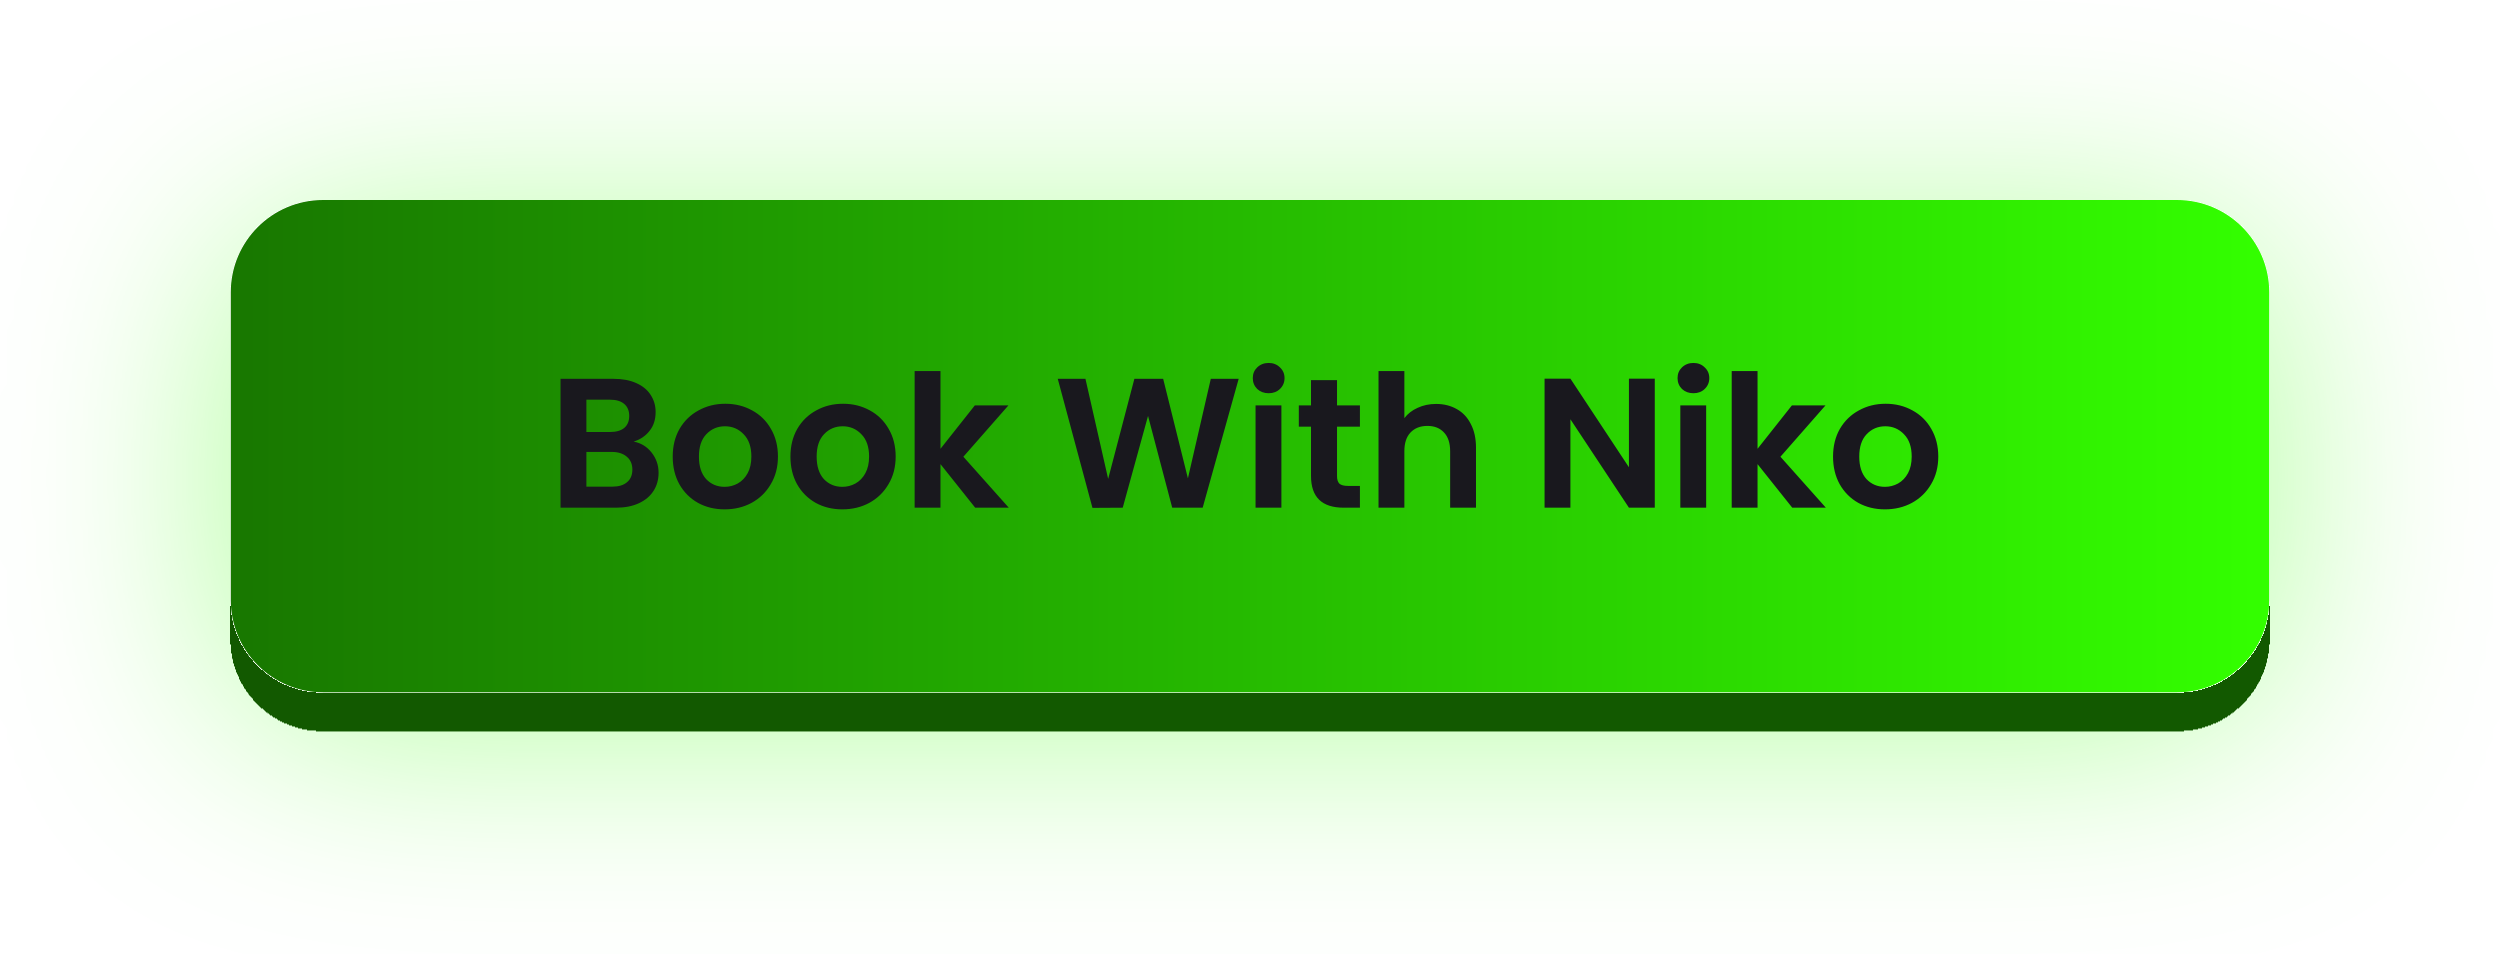
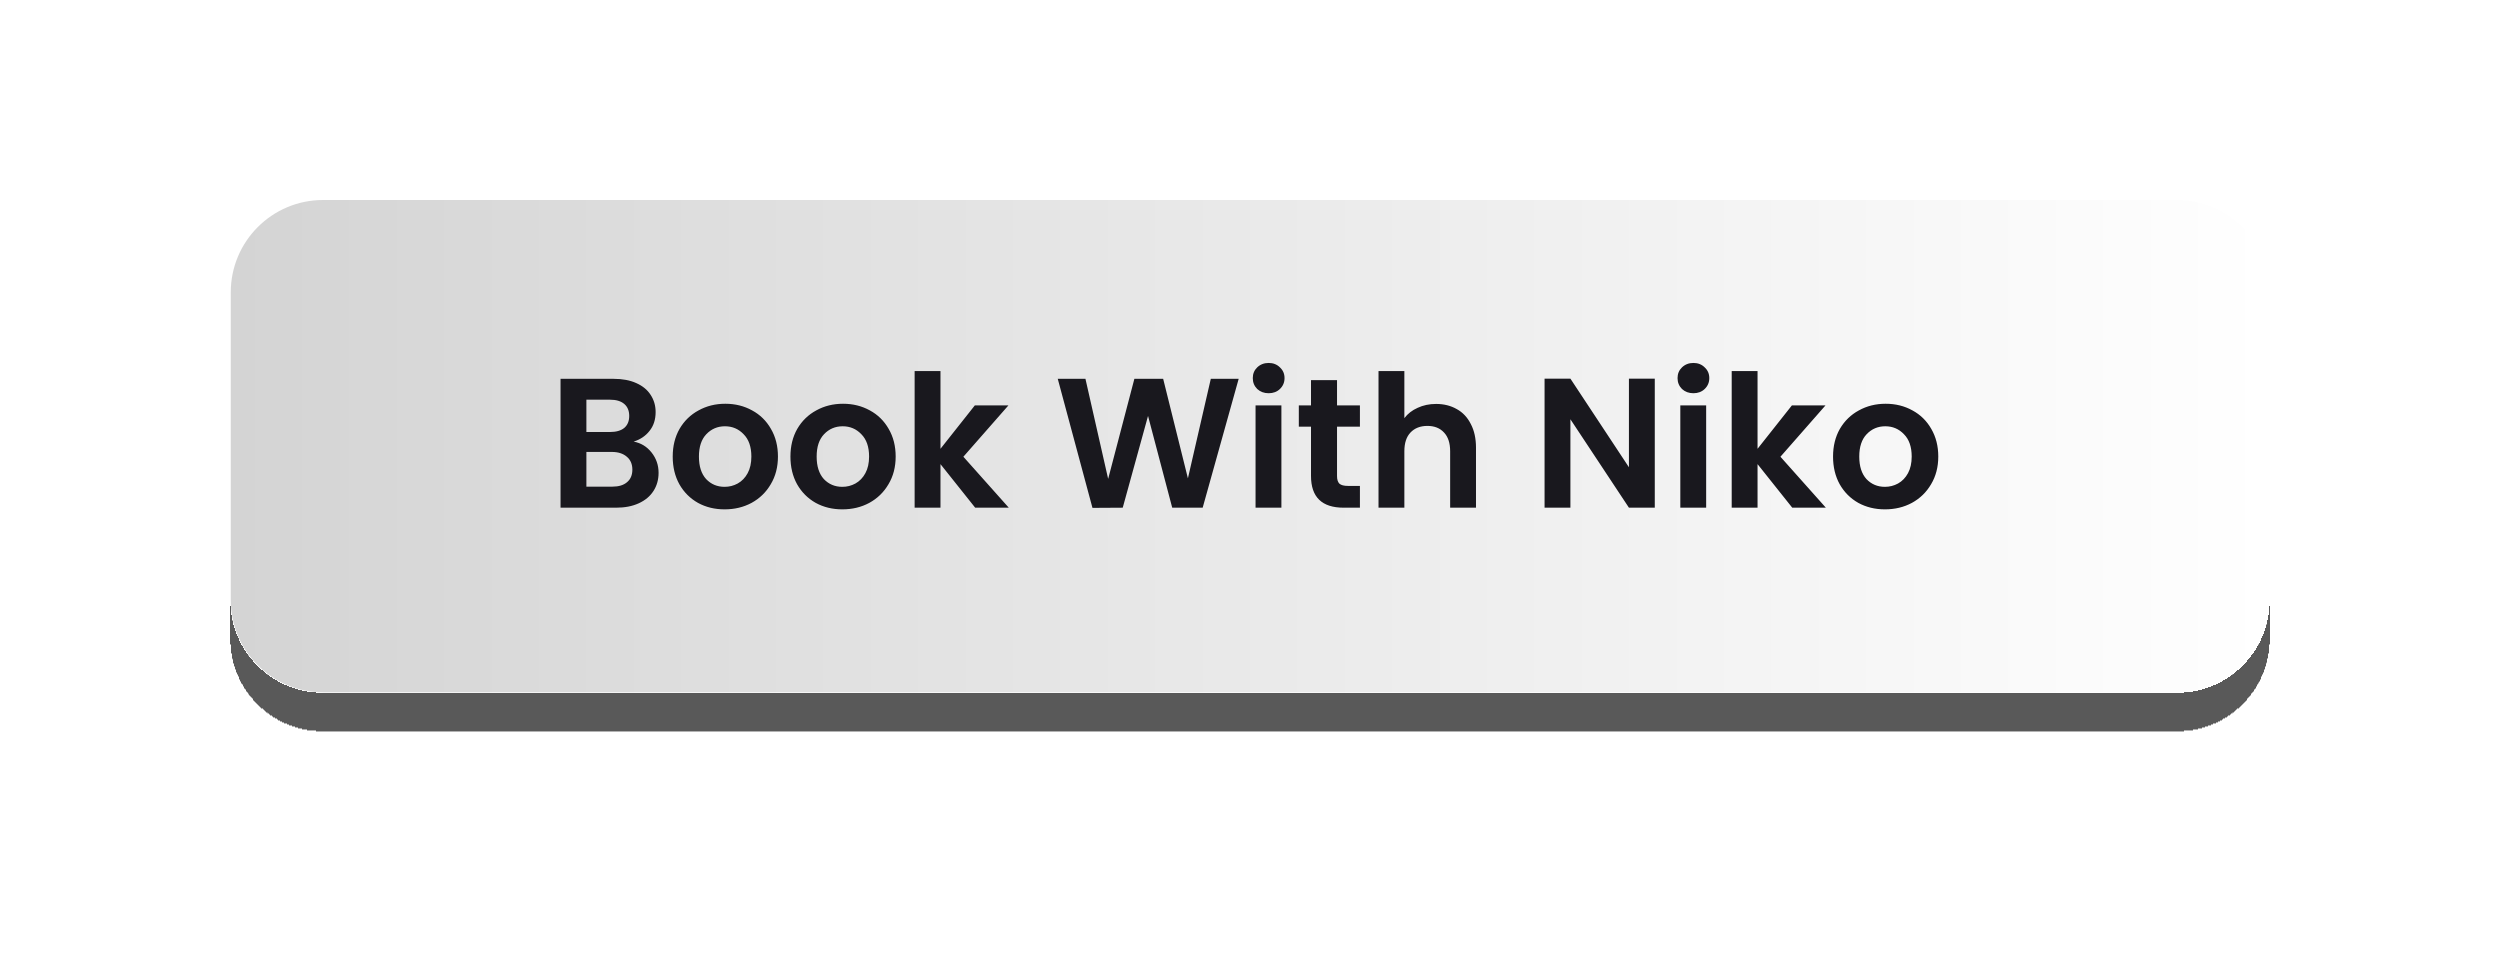
<svg xmlns="http://www.w3.org/2000/svg" width="325" height="124" viewBox="0 0 325 124" fill="none">
  <g filter="url(#filter0_dd_13_38)">
    <rect x="30" y="26" width="265" height="64" rx="12" fill="url(#paint0_linear_13_38)" />
  </g>
  <path d="M82.375 57.408C83.319 57.584 84.095 58.056 84.703 58.824C85.311 59.592 85.615 60.472 85.615 61.464C85.615 62.36 85.391 63.152 84.943 63.84C84.511 64.512 83.879 65.04 83.047 65.424C82.215 65.808 81.231 66 80.095 66H72.871V49.248H79.783C80.919 49.248 81.895 49.432 82.711 49.8C83.543 50.168 84.167 50.68 84.583 51.336C85.015 51.992 85.231 52.736 85.231 53.568C85.231 54.544 84.967 55.36 84.439 56.016C83.927 56.672 83.239 57.136 82.375 57.408ZM76.231 56.16H79.303C80.103 56.16 80.719 55.984 81.151 55.632C81.583 55.264 81.799 54.744 81.799 54.072C81.799 53.4 81.583 52.88 81.151 52.512C80.719 52.144 80.103 51.96 79.303 51.96H76.231V56.16ZM79.615 63.264C80.431 63.264 81.063 63.072 81.511 62.688C81.975 62.304 82.207 61.76 82.207 61.056C82.207 60.336 81.967 59.776 81.487 59.376C81.007 58.96 80.359 58.752 79.543 58.752H76.231V63.264H79.615ZM94.197 66.216C92.917 66.216 91.765 65.936 90.741 65.376C89.717 64.8 88.909 63.992 88.317 62.952C87.741 61.912 87.453 60.712 87.453 59.352C87.453 57.992 87.749 56.792 88.341 55.752C88.949 54.712 89.773 53.912 90.813 53.352C91.853 52.776 93.013 52.488 94.293 52.488C95.573 52.488 96.733 52.776 97.773 53.352C98.813 53.912 99.629 54.712 100.221 55.752C100.829 56.792 101.133 57.992 101.133 59.352C101.133 60.712 100.821 61.912 100.197 62.952C99.589 63.992 98.757 64.8 97.701 65.376C96.661 65.936 95.493 66.216 94.197 66.216ZM94.197 63.288C94.805 63.288 95.373 63.144 95.901 62.856C96.445 62.552 96.877 62.104 97.197 61.512C97.517 60.92 97.677 60.2 97.677 59.352C97.677 58.088 97.341 57.12 96.669 56.448C96.013 55.76 95.205 55.416 94.245 55.416C93.285 55.416 92.477 55.76 91.821 56.448C91.181 57.12 90.861 58.088 90.861 59.352C90.861 60.616 91.173 61.592 91.797 62.28C92.437 62.952 93.237 63.288 94.197 63.288ZM109.501 66.216C108.221 66.216 107.069 65.936 106.045 65.376C105.021 64.8 104.213 63.992 103.621 62.952C103.045 61.912 102.757 60.712 102.757 59.352C102.757 57.992 103.053 56.792 103.645 55.752C104.253 54.712 105.077 53.912 106.117 53.352C107.157 52.776 108.317 52.488 109.597 52.488C110.877 52.488 112.037 52.776 113.077 53.352C114.117 53.912 114.933 54.712 115.525 55.752C116.133 56.792 116.437 57.992 116.437 59.352C116.437 60.712 116.125 61.912 115.501 62.952C114.893 63.992 114.061 64.8 113.005 65.376C111.965 65.936 110.797 66.216 109.501 66.216ZM109.501 63.288C110.109 63.288 110.677 63.144 111.205 62.856C111.749 62.552 112.181 62.104 112.501 61.512C112.821 60.92 112.981 60.2 112.981 59.352C112.981 58.088 112.645 57.12 111.973 56.448C111.317 55.76 110.509 55.416 109.549 55.416C108.589 55.416 107.781 55.76 107.125 56.448C106.485 57.12 106.165 58.088 106.165 59.352C106.165 60.616 106.477 61.592 107.101 62.28C107.741 62.952 108.541 63.288 109.501 63.288ZM126.774 66L122.262 60.336V66H118.902V48.24H122.262V58.344L126.726 52.704H131.094L125.238 59.376L131.142 66H126.774ZM161.028 49.248L156.348 66H152.388L149.244 54.072L145.956 66L142.02 66.024L137.508 49.248H141.108L144.06 62.256L147.468 49.248H151.212L154.428 62.184L157.404 49.248H161.028ZM164.926 51.12C164.334 51.12 163.838 50.936 163.438 50.568C163.054 50.184 162.862 49.712 162.862 49.152C162.862 48.592 163.054 48.128 163.438 47.76C163.838 47.376 164.334 47.184 164.926 47.184C165.518 47.184 166.006 47.376 166.39 47.76C166.79 48.128 166.99 48.592 166.99 49.152C166.99 49.712 166.79 50.184 166.39 50.568C166.006 50.936 165.518 51.12 164.926 51.12ZM166.582 52.704V66H163.222V52.704H166.582ZM173.814 55.464V61.896C173.814 62.344 173.918 62.672 174.126 62.88C174.35 63.072 174.718 63.168 175.23 63.168H176.79V66H174.678C171.846 66 170.43 64.624 170.43 61.872V55.464H168.846V52.704H170.43V49.416H173.814V52.704H176.79V55.464H173.814ZM186.695 52.512C187.703 52.512 188.599 52.736 189.383 53.184C190.167 53.616 190.775 54.264 191.207 55.128C191.655 55.976 191.879 57 191.879 58.2V66H188.519V58.656C188.519 57.6 188.255 56.792 187.727 56.232C187.199 55.656 186.479 55.368 185.567 55.368C184.639 55.368 183.903 55.656 183.359 56.232C182.831 56.792 182.567 57.6 182.567 58.656V66H179.207V48.24H182.567V54.36C182.999 53.784 183.575 53.336 184.295 53.016C185.015 52.68 185.815 52.512 186.695 52.512ZM215.121 66H211.761L204.153 54.504V66H200.793V49.224H204.153L211.761 60.744V49.224H215.121V66ZM220.145 51.12C219.553 51.12 219.057 50.936 218.657 50.568C218.273 50.184 218.081 49.712 218.081 49.152C218.081 48.592 218.273 48.128 218.657 47.76C219.057 47.376 219.553 47.184 220.145 47.184C220.737 47.184 221.225 47.376 221.609 47.76C222.009 48.128 222.209 48.592 222.209 49.152C222.209 49.712 222.009 50.184 221.609 50.568C221.225 50.936 220.737 51.12 220.145 51.12ZM221.801 52.704V66H218.441V52.704H221.801ZM232.993 66L228.481 60.336V66H225.121V48.24H228.481V58.344L232.945 52.704H237.313L231.457 59.376L237.361 66H232.993ZM245.04 66.216C243.76 66.216 242.608 65.936 241.584 65.376C240.56 64.8 239.752 63.992 239.16 62.952C238.584 61.912 238.296 60.712 238.296 59.352C238.296 57.992 238.592 56.792 239.184 55.752C239.792 54.712 240.616 53.912 241.656 53.352C242.696 52.776 243.856 52.488 245.136 52.488C246.416 52.488 247.576 52.776 248.616 53.352C249.656 53.912 250.472 54.712 251.064 55.752C251.672 56.792 251.976 57.992 251.976 59.352C251.976 60.712 251.664 61.912 251.04 62.952C250.432 63.992 249.6 64.8 248.544 65.376C247.504 65.936 246.336 66.216 245.04 66.216ZM245.04 63.288C245.648 63.288 246.216 63.144 246.744 62.856C247.288 62.552 247.72 62.104 248.04 61.512C248.36 60.92 248.52 60.2 248.52 59.352C248.52 58.088 248.184 57.12 247.512 56.448C246.856 55.76 246.048 55.416 245.088 55.416C244.128 55.416 243.32 55.76 242.664 56.448C242.024 57.12 241.704 58.088 241.704 59.352C241.704 60.616 242.016 61.592 242.64 62.28C243.28 62.952 244.08 63.288 245.04 63.288Z" fill="#19181E" />
  <defs>
    <filter id="filter0_dd_13_38" x="0" y="0" width="325" height="124" filterUnits="userSpaceOnUse" color-interpolation-filters="sRGB">
      <feFlood flood-opacity="0" result="BackgroundImageFix" />
      <feColorMatrix in="SourceAlpha" type="matrix" values="0 0 0 0 0 0 0 0 0 0 0 0 0 0 0 0 0 0 127 0" result="hardAlpha" />
      <feOffset dy="4" />
      <feGaussianBlur stdDeviation="15" />
      <feComposite in2="hardAlpha" operator="out" />
-       <feColorMatrix type="matrix" values="0 0 0 0 0.2 0 0 0 0 1 0 0 0 0 0 0 0 0 0.4 0" />
+       <feColorMatrix type="matrix" values="0 0 0 0 1 0 0 0 0 1 0 0 0 0 1 0 0 0 0.4 0" />
      <feBlend mode="normal" in2="BackgroundImageFix" result="effect1_dropShadow_13_38" />
      <feColorMatrix in="SourceAlpha" type="matrix" values="0 0 0 0 0 0 0 0 0 0 0 0 0 0 0 0 0 0 127 0" result="hardAlpha" />
      <feOffset dy="5" />
      <feComposite in2="hardAlpha" operator="out" />
-       <feColorMatrix type="matrix" values="0 0 0 0 0.07 0 0 0 0 0.35 0 0 0 0 0 0 0 0 1 0" />
+       <feColorMatrix type="matrix" values="0 0 0 0 0.35 0 0 0 0 0.35 0 0 0 0 0.35 0 0 0 1 0" />
      <feBlend mode="normal" in2="effect1_dropShadow_13_38" result="effect2_dropShadow_13_38" />
      <feBlend mode="normal" in="SourceGraphic" in2="effect2_dropShadow_13_38" result="shape" />
    </filter>
    <linearGradient id="paint0_linear_13_38" x1="295" y1="58" x2="30" y2="58" gradientUnits="userSpaceOnUse">
-       <stop stop-color="#33FF00" />
-       <stop offset="1" stop-color="#187700" />
+       <stop stop-color="#FFFFFF" />
+       <stop offset="1" stop-color="#D4D4D4" />
    </linearGradient>
  </defs>
</svg>
